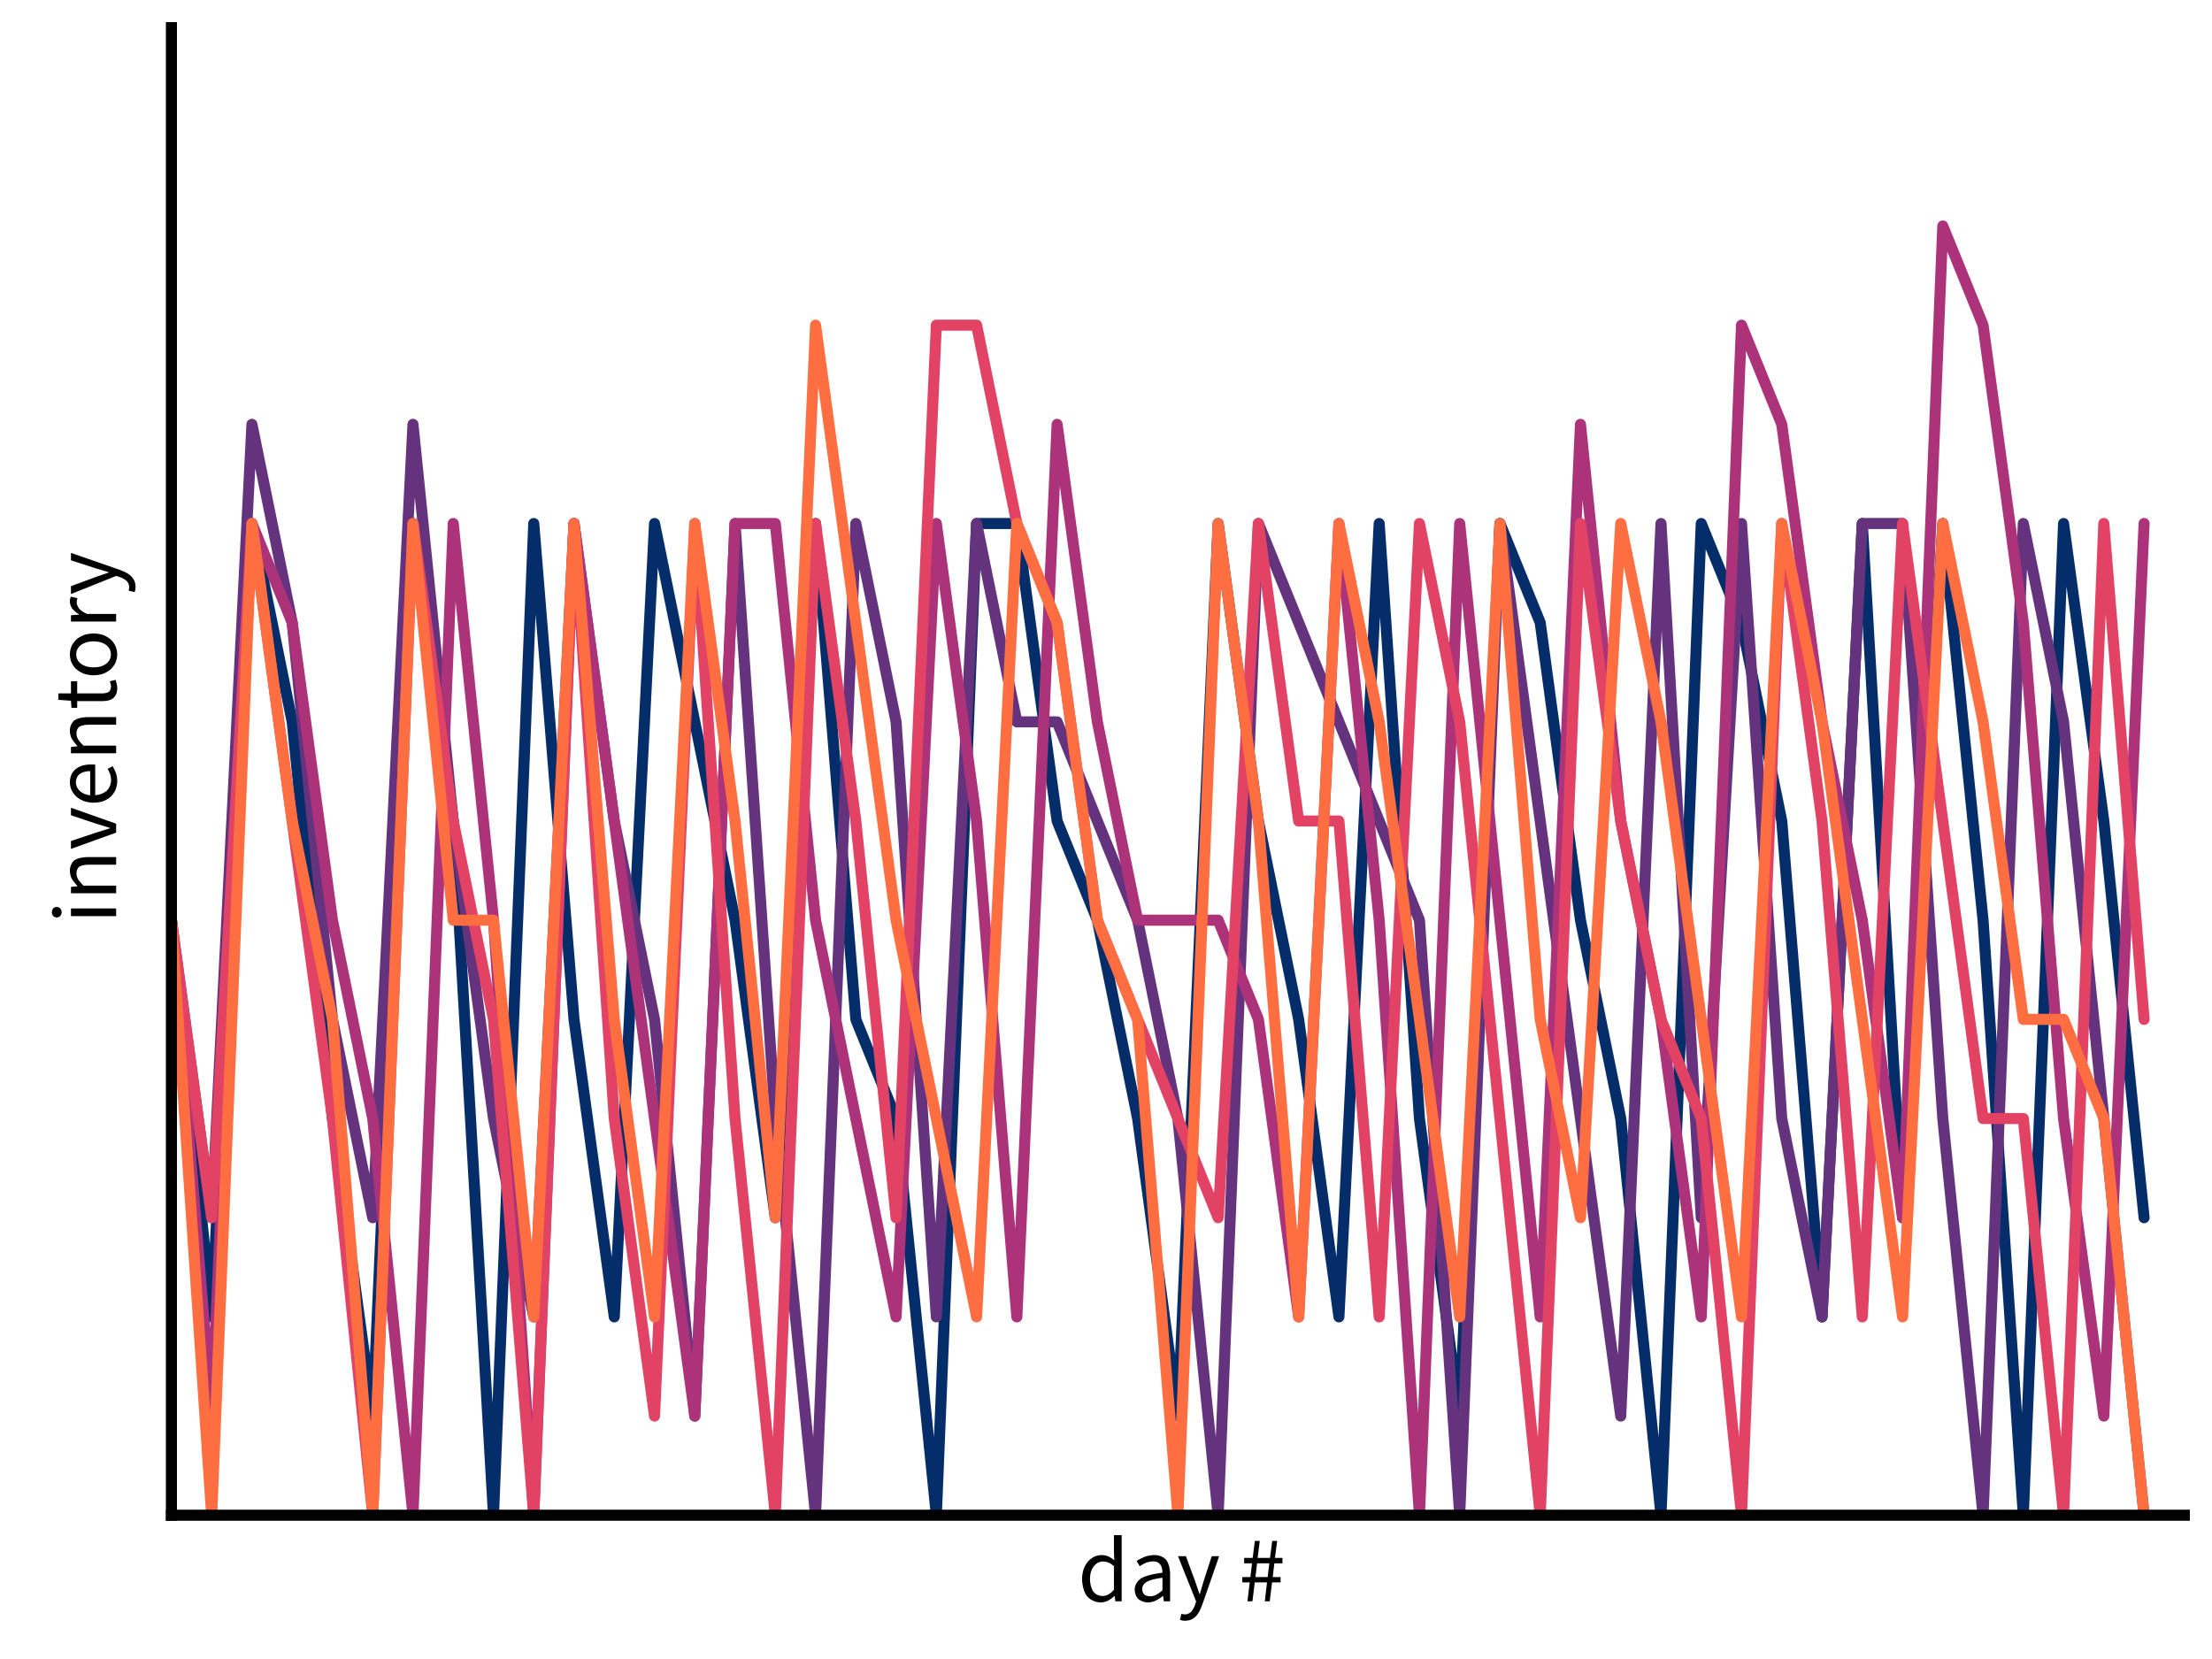
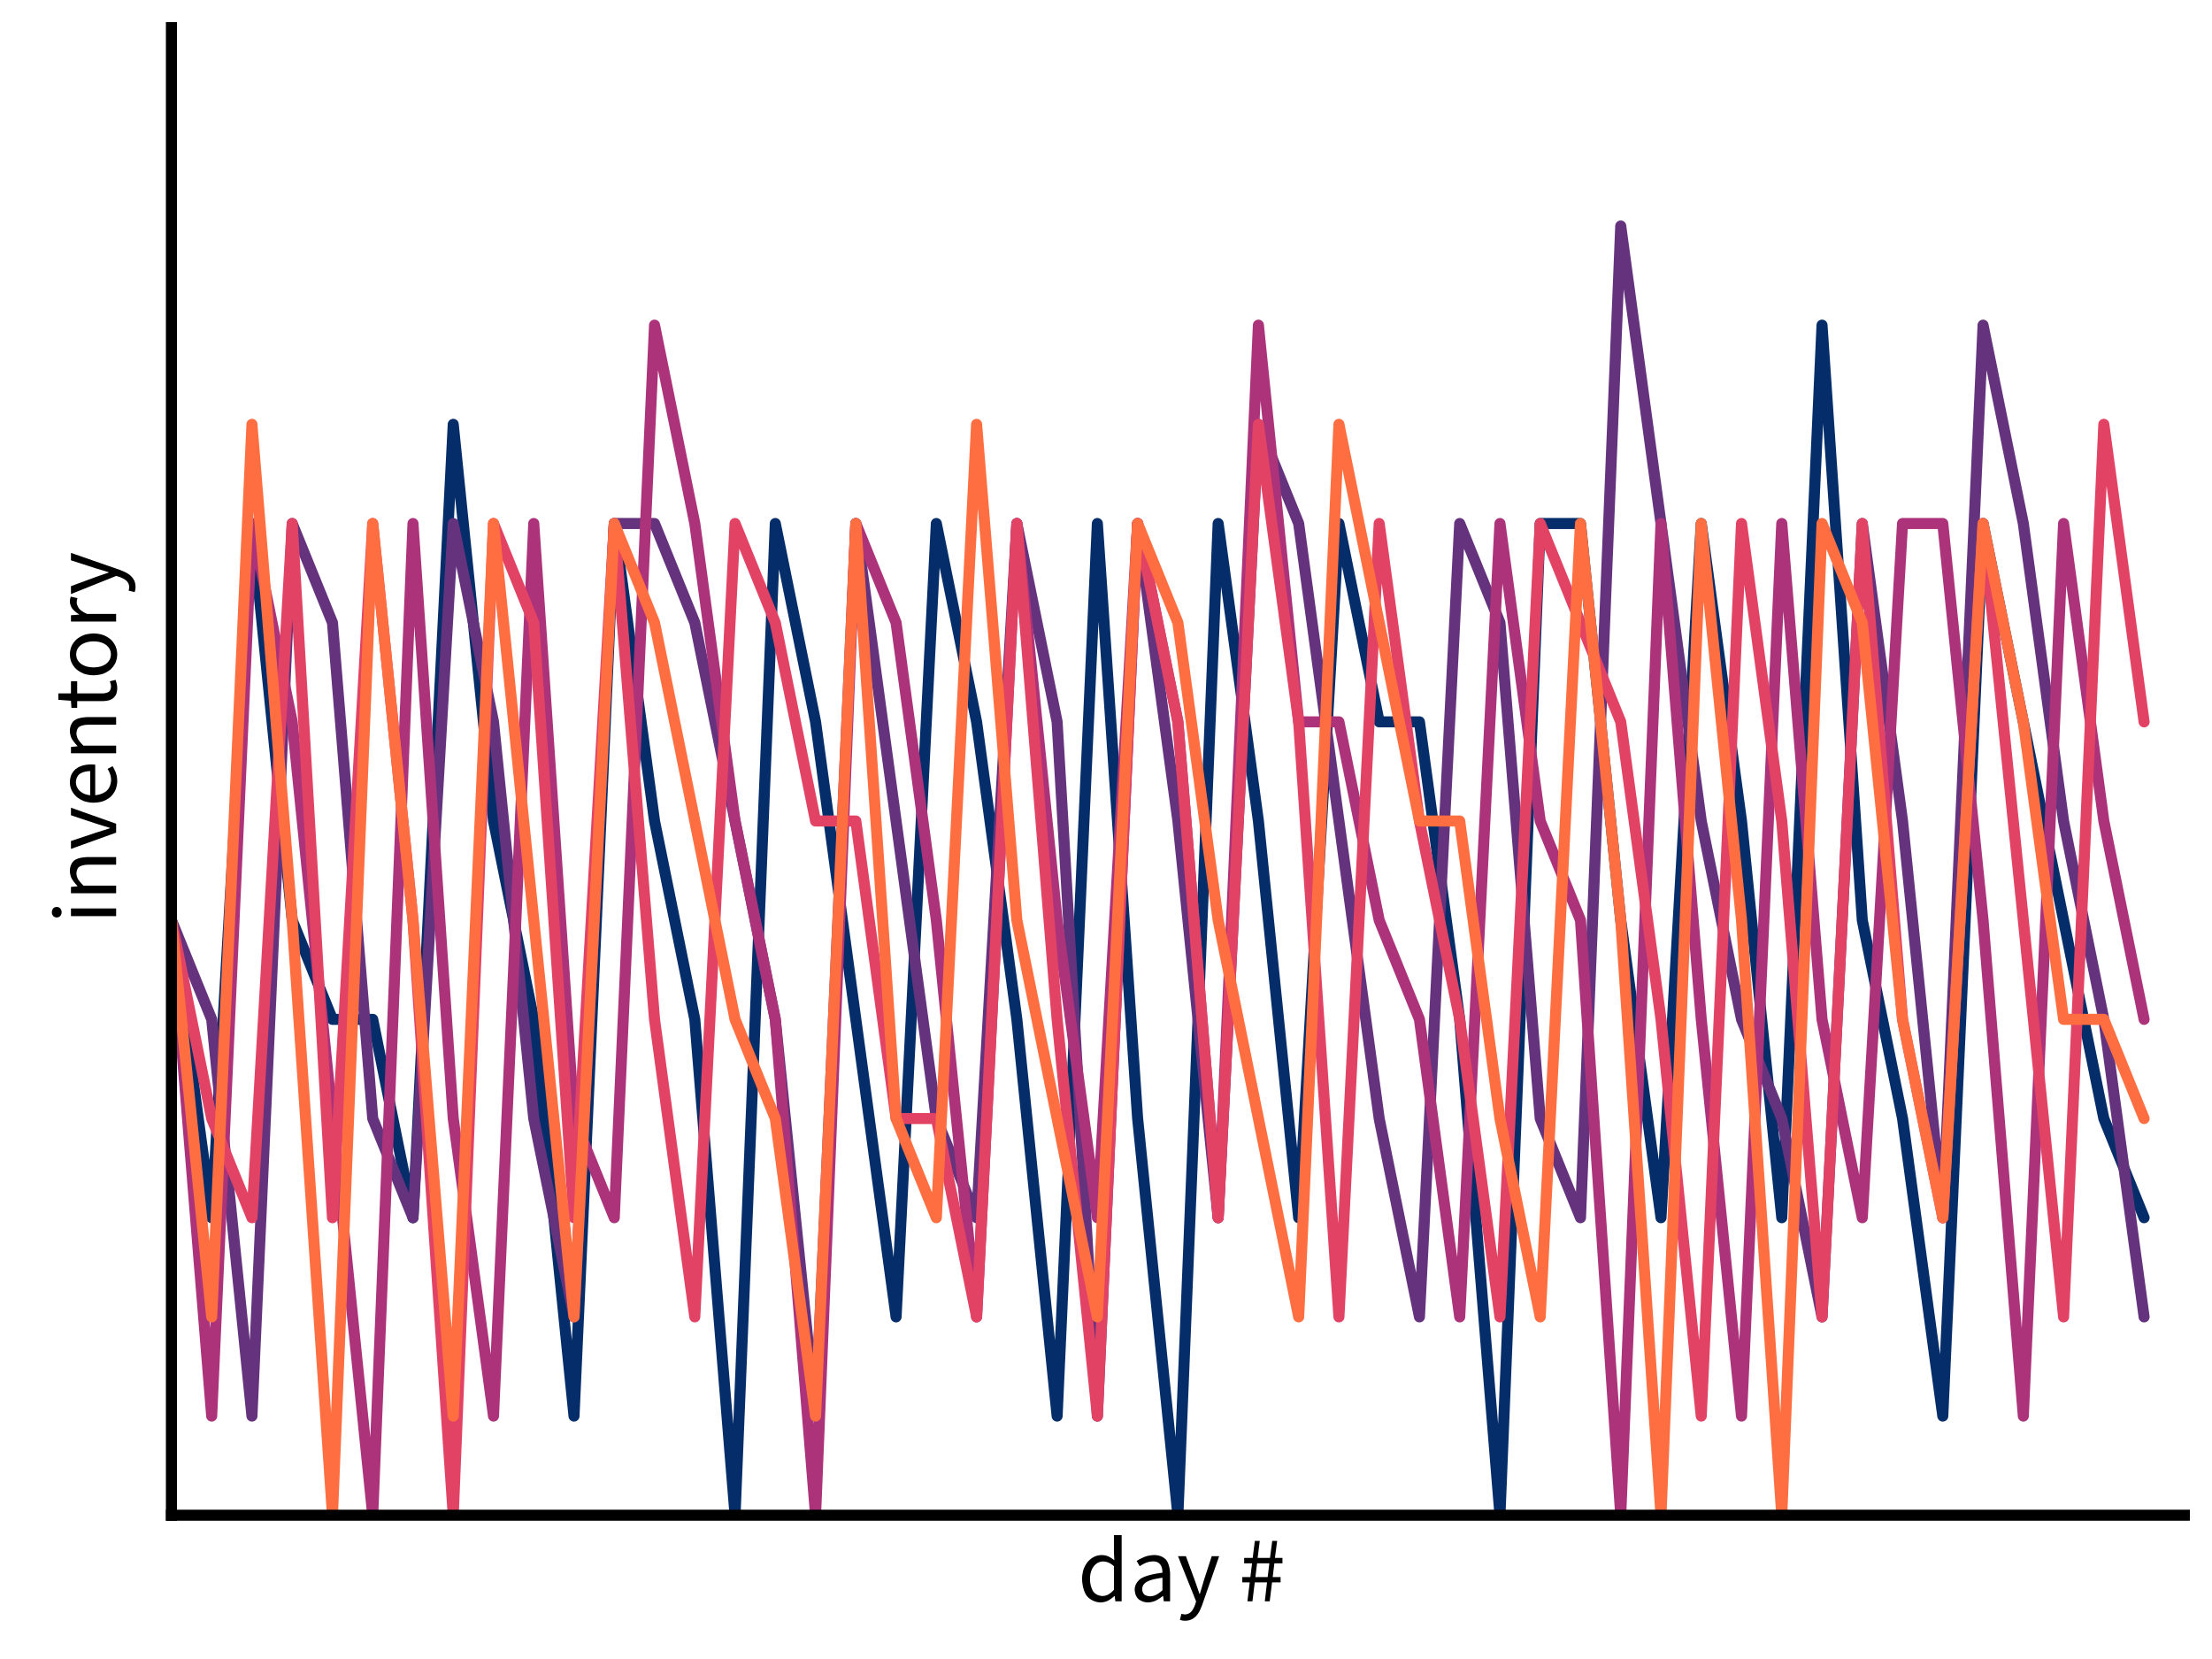
<svg xmlns="http://www.w3.org/2000/svg" height="600" stroke-opacity="1" viewBox="0.0 0.0 800.0 600.0" font-size="1" width="800" stroke="rgb(0,0,0)" version="1.1">
  <defs />
  <g stroke-linejoin="bevel" stroke-opacity="0.0" fill-opacity="0.0" stroke="rgb(0,0,0)" stroke-width="0.0" fill="rgb(0,0,0)" stroke-linecap="butt" stroke-miterlimit="10.0">
    <path d="M 0,0 v 600 h 800 v -600 Z" />
  </g>
  <g stroke-linejoin="round" stroke-opacity="1.0" fill-opacity="0.0" stroke="rgb(5,45,105)" stroke-width="4" fill="rgb(0,0,0)" stroke-linecap="round" stroke-miterlimit="10.0">
    <defs>
      <clipPath id="myClip1">
        <path d="M 62,10 v 538 h 728 v -538 Z" />
      </clipPath>
    </defs>
    <g clip-path="url(#myClip1)">
-       <path d="M 62,332.8 l 14.56,143.467 l 14.56,-286.933 l 14.56,71.733 l 14.56,143.467 l 14.56,107.6 l 14.56,-322.8 l 14.56,107.6 l 14.56,251.067 l 14.56,-358.667 l 14.56,179.333 l 14.56,107.6 l 14.56,-286.933 l 14.56,71.733 l 14.56,71.733 l 14.56,107.6 l 14.56,-251.067 l 14.56,179.333 l 14.56,35.867 l 14.56,143.467 l 14.56,-358.667 h 14.56 l 14.56,107.6 l 14.56,35.867 l 14.56,71.733 l 14.56,107.6 l 14.56,-322.8 l 14.56,107.6 l 14.56,71.733 l 14.56,107.6 l 14.56,-286.933 l 14.56,215.2 l 14.56,107.6 l 14.56,-322.8 l 14.56,35.867 l 14.56,107.6 l 14.56,71.733 l 14.56,143.467 l 14.56,-358.667 l 14.56,35.867 l 14.56,71.733 l 14.56,179.333 l 14.56,-286.933 l 14.56,251.067 l 14.56,-251.067 l 14.56,143.467 l 14.56,215.2 l 14.56,-358.667 l 14.56,107.6 l 14.56,143.467 " />
+       <path d="M 62,332.8 l 14.56,107.6 l 14.56,-251.067 l 14.56,143.467 l 14.56,35.867 h 14.56 l 14.56,71.733 l 14.56,-286.933 l 14.56,143.467 l 14.56,71.733 l 14.56,143.467 l 14.56,-322.8 l 14.56,107.6 l 14.56,71.733 l 14.56,179.333 l 14.56,-358.667 l 14.56,71.733 l 14.56,107.6 l 14.56,107.6 l 14.56,-286.933 l 14.56,71.733 l 14.56,107.6 l 14.56,143.467 l 14.56,-322.8 l 14.56,215.2 l 14.56,143.467 l 14.56,-358.667 l 14.56,107.6 l 14.56,143.467 l 14.56,-251.067 l 14.56,71.733 h 14.56 l 14.56,107.6 l 14.56,179.333 l 14.56,-358.667 h 14.56 l 14.56,143.467 l 14.56,107.6 l 14.56,-251.067 l 14.56,107.6 l 14.56,143.467 l 14.56,-322.8 l 14.56,215.2 l 14.56,71.733 l 14.56,107.6 l 14.56,-322.8 l 14.56,71.733 l 14.56,71.733 l 14.56,71.733 l 14.56,35.867 " />
    </g>
  </g>
  <g stroke-linejoin="round" stroke-opacity="1.0" fill-opacity="0.0" stroke="rgb(101,50,125)" stroke-width="4" fill="rgb(0,0,0)" stroke-linecap="round" stroke-miterlimit="10.0">
    <defs>
      <clipPath id="myClip2">
        <path d="M 62,10 v 538 h 728 v -538 Z" />
      </clipPath>
    </defs>
    <g clip-path="url(#myClip2)">
-       <path d="M 62,332.8 l 14.56,107.6 l 14.56,-286.933 l 14.56,71.733 l 14.56,143.467 l 14.56,71.733 l 14.56,-286.933 l 14.56,143.467 l 14.56,107.6 l 14.56,71.733 l 14.56,-286.933 l 14.56,107.6 l 14.56,71.733 l 14.56,143.467 l 14.56,-322.8 l 14.56,215.2 l 14.56,143.467 l 14.56,-358.667 l 14.56,71.733 l 14.56,215.2 l 14.56,-286.933 l 14.56,71.733 h 14.56 l 14.56,35.867 l 14.56,35.867 l 14.56,71.733 l 14.56,143.467 l 14.56,-358.667 l 14.56,35.867 l 14.56,35.867 l 14.56,35.867 l 14.56,35.867 l 14.56,215.2 l 14.56,-358.667 l 14.56,107.6 l 14.56,107.6 l 14.56,107.6 l 14.56,-322.8 l 14.56,251.067 l 14.56,-251.067 l 14.56,215.2 l 14.56,71.733 l 14.56,-286.933 h 14.56 l 14.56,215.2 l 14.56,143.467 l 14.56,-358.667 l 14.56,71.733 l 14.56,143.467 l 14.56,143.467 " />
+       <path d="M 62,332.8 l 14.56,35.867 l 14.56,143.467 l 14.56,-322.8 l 14.56,35.867 l 14.56,179.333 l 14.56,35.867 l 14.56,-251.067 l 14.56,71.733 l 14.56,143.467 l 14.56,71.733 l 14.56,-286.933 h 14.56 l 14.56,35.867 l 14.56,71.733 l 14.56,71.733 l 14.56,143.467 l 14.56,-322.8 l 14.56,107.6 l 14.56,107.6 l 14.56,35.867 l 14.56,-251.067 l 14.56,71.733 l 14.56,251.067 l 14.56,-322.8 l 14.56,107.6 l 14.56,143.467 l 14.56,-286.933 l 14.56,35.867 l 14.56,107.6 l 14.56,107.6 l 14.56,71.733 l 14.56,-286.933 l 14.56,35.867 l 14.56,179.333 l 14.56,35.867 l 14.56,-358.667 l 14.56,107.6 l 14.56,107.6 l 14.56,71.733 l 14.56,35.867 l 14.56,71.733 l 14.56,-286.933 l 14.56,107.6 l 14.56,143.467 l 14.56,-322.8 l 14.56,71.733 l 14.56,107.6 l 14.56,71.733 l 14.56,107.6 " />
    </g>
  </g>
  <g stroke-linejoin="round" stroke-opacity="1.0" fill-opacity="0.0" stroke="rgb(172,50,122)" stroke-width="4" fill="rgb(0,0,0)" stroke-linecap="round" stroke-miterlimit="10.0">
    <defs>
      <clipPath id="myClip3">
        <path d="M 62,10 v 538 h 728 v -538 Z" />
      </clipPath>
    </defs>
    <g clip-path="url(#myClip3)">
-       <path d="M 62,332.8 l 14.56,179.333 l 14.56,-322.8 l 14.56,35.867 l 14.56,107.6 l 14.56,71.733 l 14.56,143.467 l 14.56,-358.667 l 14.56,143.467 l 14.56,215.2 l 14.56,-358.667 l 14.56,107.6 l 14.56,107.6 l 14.56,107.6 l 14.56,-322.8 h 14.56 l 14.56,143.467 l 14.56,71.733 l 14.56,71.733 l 14.56,-286.933 l 14.56,107.6 l 14.56,179.333 l 14.56,-322.8 l 14.56,107.6 l 14.56,71.733 h 14.56 h 14.56 l 14.56,35.867 l 14.56,107.6 l 14.56,-286.933 l 14.56,143.467 l 14.56,215.2 l 14.56,-358.667 l 14.56,143.467 l 14.56,143.467 l 14.56,-322.8 l 14.56,143.467 l 14.56,71.733 l 14.56,107.6 l 14.56,-358.667 l 14.56,35.867 l 14.56,107.6 l 14.56,71.733 l 14.56,107.6 l 14.56,-358.667 l 14.56,35.867 l 14.56,107.6 l 14.56,179.333 l 14.56,107.6 l 14.56,-322.8 " />
+       <path d="M 62,332.8 l 14.56,179.333 l 14.56,-322.8 l 14.56,71.733 l 14.56,143.467 l 14.56,143.467 l 14.56,-358.667 l 14.56,215.2 l 14.56,107.6 l 14.56,-322.8 l 14.56,215.2 l 14.56,35.867 l 14.56,-322.8 l 14.56,71.733 l 14.56,107.6 l 14.56,71.733 l 14.56,179.333 l 14.56,-358.667 l 14.56,35.867 l 14.56,107.6 l 14.56,143.467 l 14.56,-286.933 l 14.56,143.467 l 14.56,107.6 l 14.56,-251.067 l 14.56,71.733 l 14.56,179.333 l 14.56,-322.8 l 14.56,143.467 h 14.56 l 14.56,71.733 l 14.56,35.867 l 14.56,107.6 l 14.56,-286.933 l 14.56,107.6 l 14.56,35.867 l 14.56,215.2 l 14.56,-358.667 l 14.56,179.333 l 14.56,143.467 l 14.56,-322.8 l 14.56,179.333 l 14.56,71.733 l 14.56,-251.067 h 14.56 l 14.56,143.467 l 14.56,179.333 l 14.56,-322.8 l 14.56,107.6 l 14.56,71.733 " />
    </g>
  </g>
  <g stroke-linejoin="round" stroke-opacity="1.0" fill-opacity="0.0" stroke="rgb(226,66,100)" stroke-width="4" fill="rgb(0,0,0)" stroke-linecap="round" stroke-miterlimit="10.0">
    <defs>
      <clipPath id="myClip4">
        <path d="M 62,10 v 538 h 728 v -538 Z" />
      </clipPath>
    </defs>
    <g clip-path="url(#myClip4)">
-       <path d="M 62,332.8 l 14.56,107.6 l 14.56,-251.067 l 14.56,107.6 l 14.56,107.6 l 14.56,143.467 l 14.56,-358.667 l 14.56,107.6 l 14.56,71.733 l 14.56,179.333 l 14.56,-358.667 l 14.56,215.2 l 14.56,107.6 l 14.56,-322.8 l 14.56,215.2 l 14.56,143.467 l 14.56,-358.667 l 14.56,107.6 l 14.56,143.467 l 14.56,-322.8 h 14.56 l 14.56,71.733 l 14.56,35.867 l 14.56,107.6 l 14.56,35.867 l 14.56,35.867 l 14.56,35.867 l 14.56,-251.067 l 14.56,107.6 h 14.56 l 14.56,179.333 l 14.56,-286.933 l 14.56,71.733 l 14.56,143.467 l 14.56,143.467 l 14.56,-358.667 l 14.56,107.6 l 14.56,71.733 l 14.56,35.867 l 14.56,143.467 l 14.56,-358.667 l 14.56,107.6 l 14.56,179.333 l 14.56,-286.933 l 14.56,107.6 l 14.56,107.6 h 14.56 l 14.56,143.467 l 14.56,-358.667 l 14.56,179.333 " />
+       <path d="M 62,332.8 l 14.56,71.733 l 14.56,35.867 l 14.56,-251.067 l 14.56,251.067 l 14.56,-251.067 l 14.56,143.467 l 14.56,215.2 l 14.56,-358.667 l 14.56,35.867 l 14.56,215.2 l 14.56,-251.067 l 14.56,179.333 l 14.56,107.6 l 14.56,-286.933 l 14.56,35.867 l 14.56,71.733 h 14.56 l 14.56,107.6 h 14.56 l 14.56,71.733 l 14.56,-286.933 l 14.56,179.333 l 14.56,143.467 l 14.56,-322.8 l 14.56,71.733 l 14.56,179.333 l 14.56,-286.933 l 14.56,107.6 l 14.56,215.2 l 14.56,-286.933 l 14.56,107.6 l 14.56,71.733 l 14.56,107.6 l 14.56,-286.933 l 14.56,35.867 l 14.56,35.867 l 14.56,107.6 l 14.56,143.467 l 14.56,-322.8 l 14.56,107.6 l 14.56,179.333 l 14.56,-286.933 l 14.56,179.333 l 14.56,71.733 l 14.56,-251.067 l 14.56,143.467 l 14.56,143.467 l 14.56,-322.8 l 14.56,107.6 " />
    </g>
  </g>
  <g stroke-linejoin="round" stroke-opacity="1.0" fill-opacity="0.0" stroke="rgb(255,110,64)" stroke-width="4" fill="rgb(0,0,0)" stroke-linecap="round" stroke-miterlimit="10.0">
    <defs>
      <clipPath id="myClip5">
        <path d="M 62,10 v 538 h 728 v -538 Z" />
      </clipPath>
    </defs>
    <g clip-path="url(#myClip5)">
-       <path d="M 62,332.8 l 14.56,215.2 l 14.56,-358.667 l 14.56,107.6 l 14.56,71.733 l 14.56,179.333 l 14.56,-358.667 l 14.56,143.467 h 14.56 l 14.56,143.467 l 14.56,-286.933 l 14.56,179.333 l 14.56,107.6 l 14.56,-286.933 l 14.56,107.6 l 14.56,143.467 l 14.56,-322.8 l 14.56,107.6 l 14.56,107.6 l 14.56,71.733 l 14.56,71.733 l 14.56,-286.933 l 14.56,35.867 l 14.56,107.6 l 14.56,35.867 l 14.56,179.333 l 14.56,-358.667 l 14.56,107.6 l 14.56,179.333 l 14.56,-286.933 l 14.56,71.733 l 14.56,107.6 l 14.56,107.6 l 14.56,-286.933 l 14.56,179.333 l 14.56,71.733 l 14.56,-251.067 l 14.56,71.733 l 14.56,107.6 l 14.56,107.6 l 14.56,-286.933 l 14.56,71.733 l 14.56,107.6 l 14.56,107.6 l 14.56,-286.933 l 14.56,71.733 l 14.56,107.6 h 14.56 l 14.56,35.867 l 14.56,143.467 " />
+       <path d="M 62,332.8 l 14.56,143.467 l 14.56,-322.8 l 14.56,179.333 l 14.56,215.2 l 14.56,-358.667 l 14.56,143.467 l 14.56,179.333 l 14.56,-322.8 l 14.56,143.467 l 14.56,143.467 l 14.56,-286.933 l 14.56,35.867 l 14.56,71.733 l 14.56,71.733 l 14.56,35.867 l 14.56,107.6 l 14.56,-322.8 l 14.56,215.2 l 14.56,35.867 l 14.56,-286.933 l 14.56,179.333 l 14.56,71.733 l 14.56,71.733 l 14.56,-286.933 l 14.56,35.867 l 14.56,107.6 l 14.56,71.733 l 14.56,71.733 l 14.56,-322.8 l 14.56,71.733 l 14.56,71.733 h 14.56 l 14.56,107.6 l 14.56,71.733 l 14.56,-286.933 l 14.56,143.467 l 14.56,215.2 l 14.56,-358.667 l 14.56,143.467 l 14.56,215.2 l 14.56,-358.667 l 14.56,35.867 l 14.56,143.467 l 14.56,71.733 l 14.56,-251.067 l 14.56,71.733 l 14.56,107.6 h 14.56 l 14.56,35.867 " />
    </g>
  </g>
  <g stroke-linejoin="bevel" stroke-opacity="0.0" fill-opacity="1.0" stroke="rgb(0,0,0)" stroke-width="0.0" fill="rgb(0,0,0)" stroke-linecap="butt" stroke-miterlimit="10.0">
    <path d="M 42,334.076 ZM 22.302,329.908 c 0,0.807 -0.504,1.361 -0.504 1.361c -0.504,0.555 -1.277,0.555 -1.277 0.555c -0.807,0 -1.294,-0.555 -1.294 -0.555c -0.487,-0.555 -0.487,-1.361 -0.487 -1.361c -0,-0.807 0.487,-1.361 0.487 -1.361c 0.487,-0.555 1.294,-0.555 1.294 -0.555c 0.773,-0 1.277,0.555 1.277 0.555c 0.504,0.555 0.504,1.361 0.504 1.361ZM 22.302,329.908 ZM 25.664,331.319 l -0,-2.756 l 16.336,-0 l 0,2.756 l -16.336,0 ZM 42,325.807 ZM 25.664,323.05 l -0,-2.286 l 2.353,-0.235 l -0,-0.101 c -1.177,-1.177 -1.966,-2.471 -1.966 -2.471c -0.79,-1.294 -0.79,-3.008 -0.79 -3.008c -0,-2.588 1.613,-3.781 1.613 -3.781c 1.613,-1.193 4.773,-1.193 4.773 -1.193l 10.353,-0 l 0,2.756 l -9.983,0 c -2.319,0 -3.345,0.74 -3.345 0.74c -1.025,0.74 -1.025,2.353 -1.025 2.353c 0,1.277 0.639,2.252 0.639 2.252c 0.639,0.975 1.882,2.219 1.882 2.219l 11.832,-0 l 0,2.756 l -16.336,0 ZM 42,307.42 ZM 25.664,307.017 l -0,-2.857 l 9.277,-3.092 c 1.21,-0.37 2.42,-0.756 2.42 -0.756c 1.21,-0.387 2.387,-0.756 2.387 -0.756l -0,-0.135 c -1.177,-0.37 -2.387,-0.74 -2.387 -0.74l -2.42,-0.74 l -9.277,-3.092 l -0,-2.723 l 16.336,5.782 l 0,3.227 ZM 42,291.857 ZM 33.865,290.311 c -2.017,0 -3.613,-0.622 -3.613 -0.622c -1.597,-0.622 -2.706,-1.647 -2.706 -1.647c -1.109,-1.025 -1.698,-2.336 -1.698 -2.336c -0.588,-1.311 -0.588,-2.723 -0.588 -2.723c -0,-1.546 0.538,-2.773 0.538 -2.773c 0.538,-1.227 1.546,-2.05 1.546 -2.05c 1.008,-0.824 2.42,-1.26 2.42 -1.26c 1.412,-0.437 3.16,-0.437 3.16 -0.437c 0.908,-0 1.513,0.101 1.513 0.101l 0,11.025 c 2.655,-0.168 4.202,-1.63 4.202 -1.63c 1.546,-1.462 1.546,-3.815 1.546 -3.815c -0,-1.177 -0.353,-2.168 -0.353 -2.168c -0.353,-0.992 -0.924,-1.899 -0.924 -1.899l 1.815,-0.975 c 0.672,1.076 1.177,2.387 1.177 2.387c 0.504,1.311 0.504,2.992 0.504 2.992c 0,1.647 -0.588,3.076 -0.588 3.076c -0.588,1.429 -1.681,2.487 -1.681 2.487c -1.092,1.059 -2.672,1.664 -2.672 1.664c -1.58,0.605 -3.597,0.605 -3.597 0.605ZM 33.865,290.311 ZM 32.622,278.882 c -2.521,0 -3.849,1.059 -3.849 1.059c -1.328,1.059 -1.328,2.975 -1.328 2.975c 0,0.874 0.353,1.664 0.353 1.664c 0.353,0.79 1.008,1.429 1.008 1.429c 0.655,0.639 1.613,1.059 1.613 1.059c 0.958,0.42 2.202,0.555 2.202 0.555l -0,-8.739 ZM 42,275.185 ZM 25.664,272.429 l -0,-2.286 l 2.353,-0.235 l -0,-0.101 c -1.177,-1.177 -1.966,-2.471 -1.966 -2.471c -0.79,-1.294 -0.79,-3.008 -0.79 -3.008c -0,-2.588 1.613,-3.781 1.613 -3.781c 1.613,-1.193 4.773,-1.193 4.773 -1.193l 10.353,-0 l 0,2.756 l -9.983,0 c -2.319,0 -3.345,0.74 -3.345 0.74c -1.025,0.74 -1.025,2.353 -1.025 2.353c 0,1.277 0.639,2.252 0.639 2.252c 0.639,0.975 1.882,2.219 1.882 2.219l 11.832,-0 l 0,2.756 l -16.336,0 ZM 42,256.798 ZM 27.916,253.571 l 0,2.42 l -2.084,0 l -0.168,-2.555 l -4.571,-0.336 l -0,-2.319 l 4.571,-0 l -0,-4.403 l 2.252,-0 l 0,4.403 l 9.076,-0 c 1.513,-0 2.336,-0.555 2.336 -0.555c 0.824,-0.555 0.824,-1.966 0.824 -1.966c -0,-0.437 -0.135,-0.941 -0.135 -0.941c -0.135,-0.504 -0.302,-0.908 -0.302 -0.908l 2.084,-0.538 c 0.235,0.672 0.42,1.462 0.42 1.462c 0.185,0.79 0.185,1.563 0.185 1.563c 0,1.311 -0.403,2.202 -0.403 2.202c -0.403,0.891 -1.109,1.445 -1.109 1.445c -0.706,0.555 -1.714,0.79 -1.714 0.79c -1.008,0.235 -2.219,0.235 -2.219 0.235l -9.042,0 ZM 42,245.773 ZM 33.865,244.227 c -2.05,0 -3.647,-0.622 -3.647 -0.622c -1.597,-0.622 -2.706,-1.664 -2.706 -1.664c -1.109,-1.042 -1.681,-2.403 -1.681 -2.403c -0.571,-1.361 -0.571,-2.874 -0.571 -2.874c -0,-1.513 0.571,-2.874 0.571 -2.874c 0.571,-1.361 1.681,-2.403 1.681 -2.403c 1.109,-1.042 2.706,-1.664 2.706 -1.664c 1.597,-0.622 3.647,-0.622 3.647 -0.622c 2.017,-0 3.613,0.622 3.613 0.622c 1.597,0.622 2.689,1.664 2.689 1.664c 1.092,1.042 1.664,2.403 1.664 2.403c 0.571,1.361 0.571,2.874 0.571 2.874c 0,1.513 -0.571,2.874 -0.571 2.874c -0.571,1.361 -1.664,2.403 -1.664 2.403c -1.092,1.042 -2.689,1.664 -2.689 1.664c -1.597,0.622 -3.613,0.622 -3.613 0.622ZM 33.865,244.227 ZM 33.865,241.37 c 1.412,-0 2.555,-0.336 2.555 -0.336c 1.143,-0.336 1.966,-0.958 1.966 -0.958c 0.824,-0.622 1.277,-1.496 1.277 -1.496c 0.454,-0.874 0.454,-1.916 0.454 -1.916c -0,-1.042 -0.454,-1.916 -0.454 -1.916c -0.454,-0.874 -1.277,-1.496 -1.277 -1.496c -0.824,-0.622 -1.966,-0.958 -1.966 -0.958c -1.143,-0.336 -2.555,-0.336 -2.555 -0.336c -1.412,0 -2.571,0.336 -2.571 0.336c -1.16,0.336 -2,0.958 -2 0.958c -0.84,0.622 -1.294,1.496 -1.294 1.496c -0.454,0.874 -0.454,1.916 -0.454 1.916c 0,1.042 0.454,1.916 0.454 1.916c 0.454,0.874 1.294,1.496 1.294 1.496c 0.84,0.622 2,0.958 2 0.958c 1.16,0.336 2.571,0.336 2.571 0.336ZM 42,227.555 ZM 25.664,224.798 l -0,-2.286 l 2.958,-0.235 l -0,-0.101 c -1.546,-0.84 -2.454,-2.034 -2.454 -2.034c -0.908,-1.193 -0.908,-2.605 -0.908 -2.605c -0,-0.975 0.336,-1.748 0.336 -1.748l 2.42,0.538 c -0.135,0.403 -0.202,0.74 -0.202 0.74c -0.067,0.336 -0.067,0.84 -0.067 0.84c 0,1.042 0.84,2.168 0.84 2.168c 0.84,1.126 2.924,1.966 2.924 1.966l 10.487,-0 l 0,2.756 l -16.336,0 ZM 42,215.252 ZM 46.504,213.605 l 0.151,-0.605 c 0,0 0.084,-0.639 0.084 -0.639c -0,-1.412 -0.992,-2.303 -0.992 -2.303c -0.992,-0.891 -2.504,-1.395 -2.504 -1.395l -1.21,-0.37 l -16.37,6.555 l -0,-2.857 l 9.042,-3.328 c 1.076,-0.37 2.269,-0.79 2.269 -0.79c 1.193,-0.42 2.336,-0.79 2.336 -0.79l -0,-0.135 c -1.109,-0.37 -2.319,-0.706 -2.319 -0.706c -1.21,-0.336 -2.286,-0.672 -2.286 -0.672l -9.042,-2.924 l -0,-2.689 l 17.681,6.151 c 1.21,0.437 2.252,0.975 2.252 0.975c 1.042,0.538 1.798,1.277 1.798 1.277c 0.756,0.74 1.193,1.681 1.193 1.681c 0.437,0.941 0.437,2.185 0.437 2.185c 0,0.571 -0.084,1.042 -0.084 1.042c -0.084,0.471 -0.252,0.874 -0.252 0.874l -2.185,-0.538 h 0 Z" />
  </g>
  <g stroke-linejoin="miter" stroke-opacity="1.0" fill-opacity="0.0" stroke="rgb(0,0,0)" stroke-width="4" fill="rgb(0,0,0)" stroke-linecap="square" stroke-miterlimit="10.0">
    <path d="M 62,548 v -538 " />
  </g>
  <g stroke-linejoin="miter" stroke-opacity="1.0" fill-opacity="0.0" stroke="rgb(0,0,0)" stroke-width="4" fill="rgb(0,0,0)" stroke-linecap="square" stroke-miterlimit="10.0">
    <path d="M 62,548 h 728 " />
  </g>
  <g stroke-linejoin="bevel" stroke-opacity="0.0" fill-opacity="1.0" stroke="rgb(0,0,0)" stroke-width="0.0" fill="rgb(0,0,0)" stroke-linecap="butt" stroke-miterlimit="10.0">
    <path d="M 389.765,579.143 ZM 391.344,571.008 c 0,-1.983 0.588,-3.58 0.588 -3.58c 0.588,-1.597 1.563,-2.706 1.563 -2.706c 0.975,-1.109 2.252,-1.714 2.252 -1.714c 1.277,-0.605 2.689,-0.605 2.689 -0.605c 1.412,0 2.454,0.504 2.454 0.504c 1.042,0.504 2.118,1.378 2.118 1.378l -0.135,-2.79 v -6.286 h 2.79 v 23.933 h -2.286 l -0.235,-1.916 h -0.101 c -0.975,0.941 -2.235,1.63 -2.235 1.63c -1.26,0.689 -2.706,0.689 -2.706 0.689c -3.092,-0 -4.924,-2.219 -4.924 -2.219c -1.832,-2.219 -1.832,-6.319 -1.832 -6.319ZM 391.344,571.008 ZM 394.202,570.975 c 0,2.958 1.177,4.605 1.177 4.605c 1.177,1.647 3.328,1.647 3.328 1.647c 1.143,0 2.151,-0.555 2.151 -0.555c 1.008,-0.555 2.017,-1.698 2.017 -1.698v -8.538 c -1.042,-0.941 -2,-1.328 -2 -1.328c -0.958,-0.387 -1.966,-0.387 -1.966 -0.387c -0.975,-0 -1.832,0.454 -1.832 0.454c -0.857,0.454 -1.496,1.277 -1.496 1.277c -0.639,0.824 -1.008,1.966 -1.008 1.966c -0.37,1.143 -0.37,2.555 -0.37 2.555ZM 408.42,579.143 ZM 410.37,574.908 c 0,-2.689 2.403,-4.118 2.403 -4.118c 2.403,-1.429 7.647,-2 7.647 -2c 0,-0.773 -0.151,-1.513 -0.151 -1.513c -0.151,-0.74 -0.538,-1.311 -0.538 -1.311c -0.387,-0.571 -1.025,-0.924 -1.025 -0.924c -0.639,-0.353 -1.647,-0.353 -1.647 -0.353c -1.445,-0 -2.672,0.538 -2.672 0.538c -1.227,0.538 -2.202,1.21 -2.202 1.21l -1.109,-1.916 c 1.143,-0.74 2.79,-1.429 2.79 -1.429c 1.647,-0.689 3.63,-0.689 3.63 -0.689c 2.992,0 4.336,1.832 4.336 1.832c 1.345,1.832 1.345,4.891 1.345 4.891v 10.017 h -2.286 l -0.235,-1.95 h -0.067 c -1.177,0.975 -2.538,1.664 -2.538 1.664c -1.361,0.689 -2.874,0.689 -2.874 0.689c -2.084,-0 -3.445,-1.21 -3.445 -1.21c -1.361,-1.21 -1.361,-3.429 -1.361 -3.429ZM 410.37,574.908 ZM 413.092,574.706 c 0,1.412 0.824,2.017 0.824 2.017c 0.824,0.605 2.034,0.605 2.034 0.605c 1.177,0 2.235,-0.555 2.235 -0.555c 1.059,-0.555 2.235,-1.63 2.235 -1.63v -4.538 c -2.05,0.269 -3.462,0.639 -3.462 0.639c -1.412,0.37 -2.269,0.874 -2.269 0.874c -0.857,0.504 -1.227,1.16 -1.227 1.16c -0.37,0.655 -0.37,1.429 -0.37 1.429ZM 425.63,579.143 ZM 427.277,583.647 l 0.605,0.151 c 0,0 0.639,0.084 0.639 0.084c 1.412,0 2.303,-0.992 2.303 -0.992c 0.891,-0.992 1.395,-2.504 1.395 -2.504l 0.37,-1.21 l -6.555,-16.37 h 2.857 l 3.328,9.042 c 0.37,1.076 0.79,2.269 0.79 2.269c 0.42,1.193 0.79,2.336 0.79 2.336h 0.135 c 0.37,-1.109 0.706,-2.319 0.706 -2.319c 0.336,-1.21 0.672,-2.286 0.672 -2.286l 2.924,-9.042 h 2.689 l -6.151,17.681 c -0.437,1.21 -0.975,2.252 -0.975 2.252c -0.538,1.042 -1.277,1.798 -1.277 1.798c -0.74,0.756 -1.681,1.193 -1.681 1.193c -0.941,0.437 -2.185,0.437 -2.185 0.437c -0.571,-0 -1.042,-0.084 -1.042 -0.084c -0.471,-0.084 -0.874,-0.252 -0.874 -0.252l 0.538,-2.185 h 0 ZM 448.118,579.143 ZM 451.983,572.286 h -2.689 v -1.916 h 2.924 l 0.605,-4.975 h -2.857 v -1.95 h 3.092 l 0.773,-6.151 h 1.782 l -0.773,6.151 h 4.471 l 0.807,-6.151 h 1.782 l -0.807,6.151 h 2.723 v 1.95 h -2.924 l -0.605,4.975 h 2.857 v 1.916 h -3.092 l -0.84,6.857 h -1.782 l 0.807,-6.857 h -4.437 l -0.84,6.857 h -1.815 ZM 451.983,572.286 ZM 458.471,570.37 l 0.605,-4.975 h -4.437 l -0.605,4.975 h 4.437 Z" />
  </g>
</svg>
